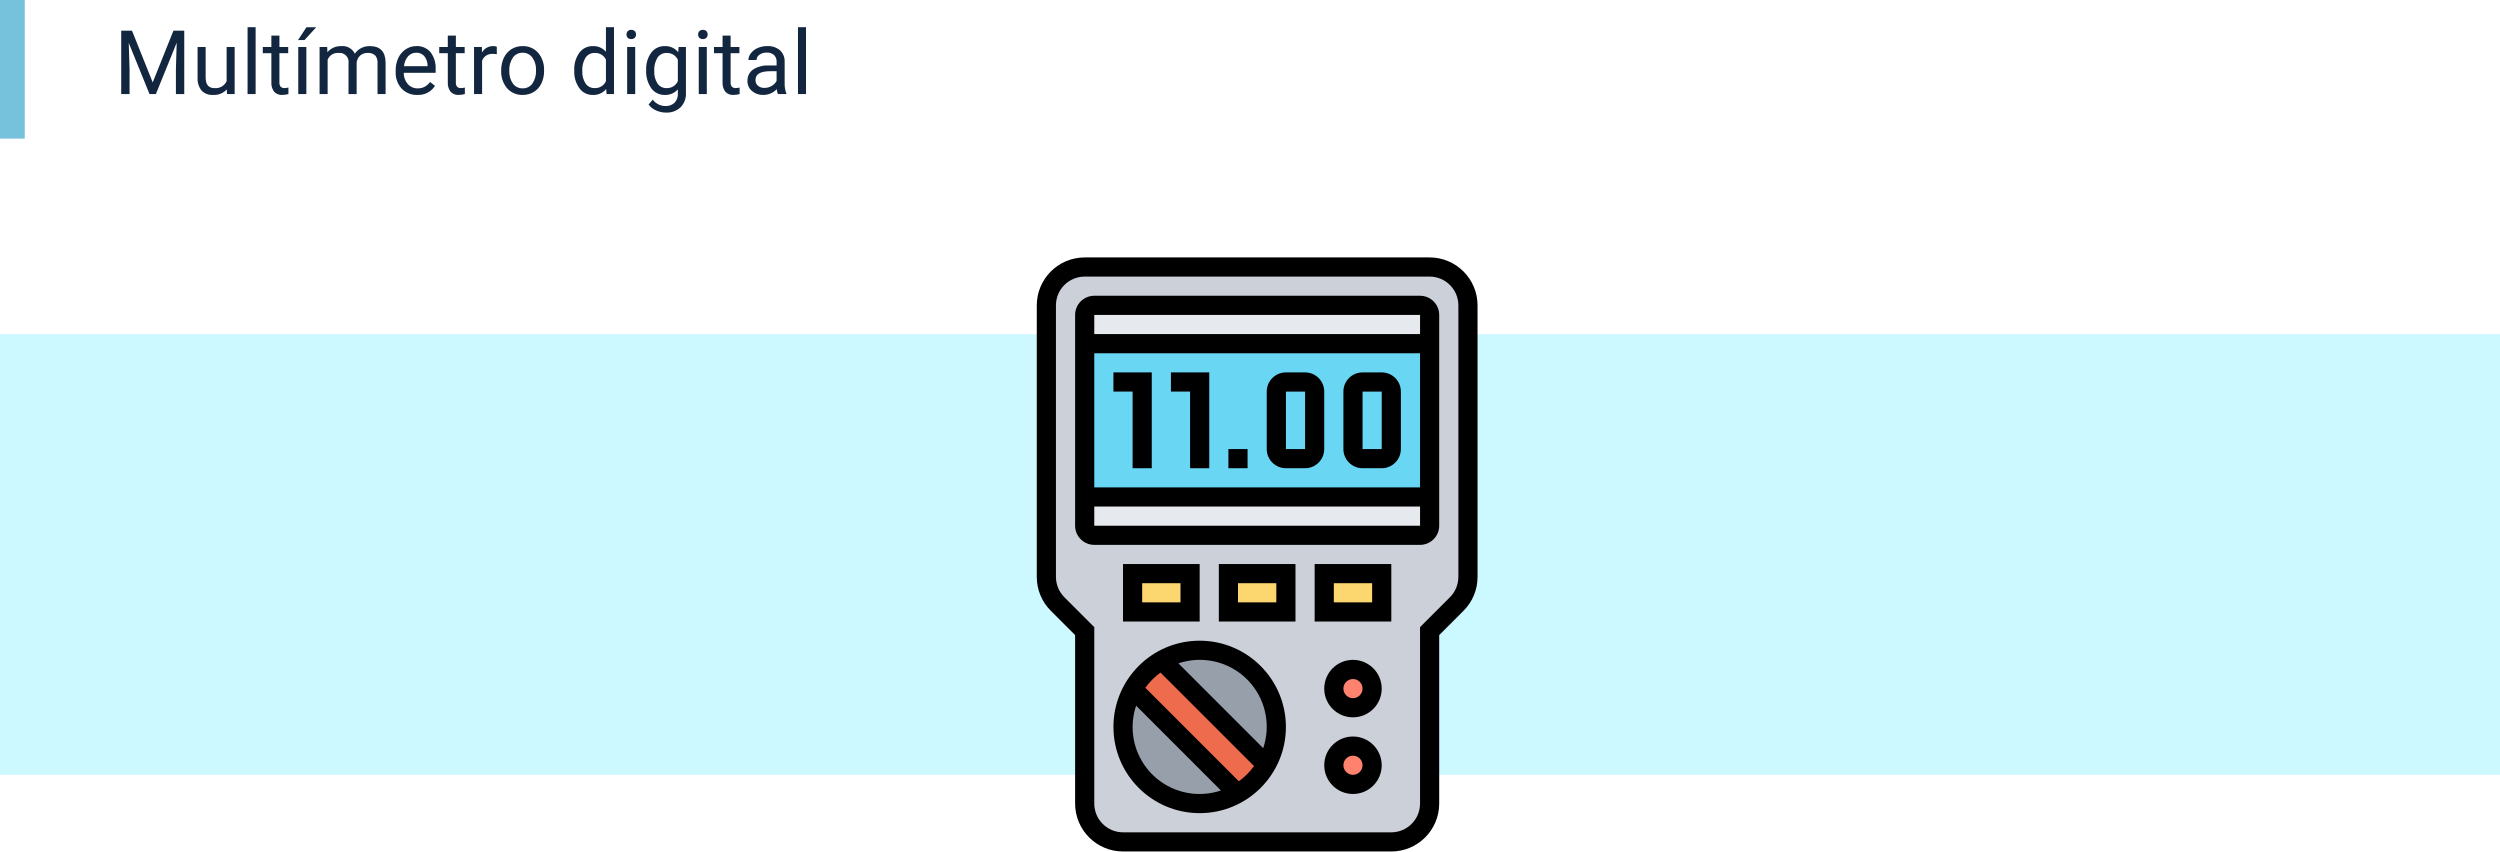
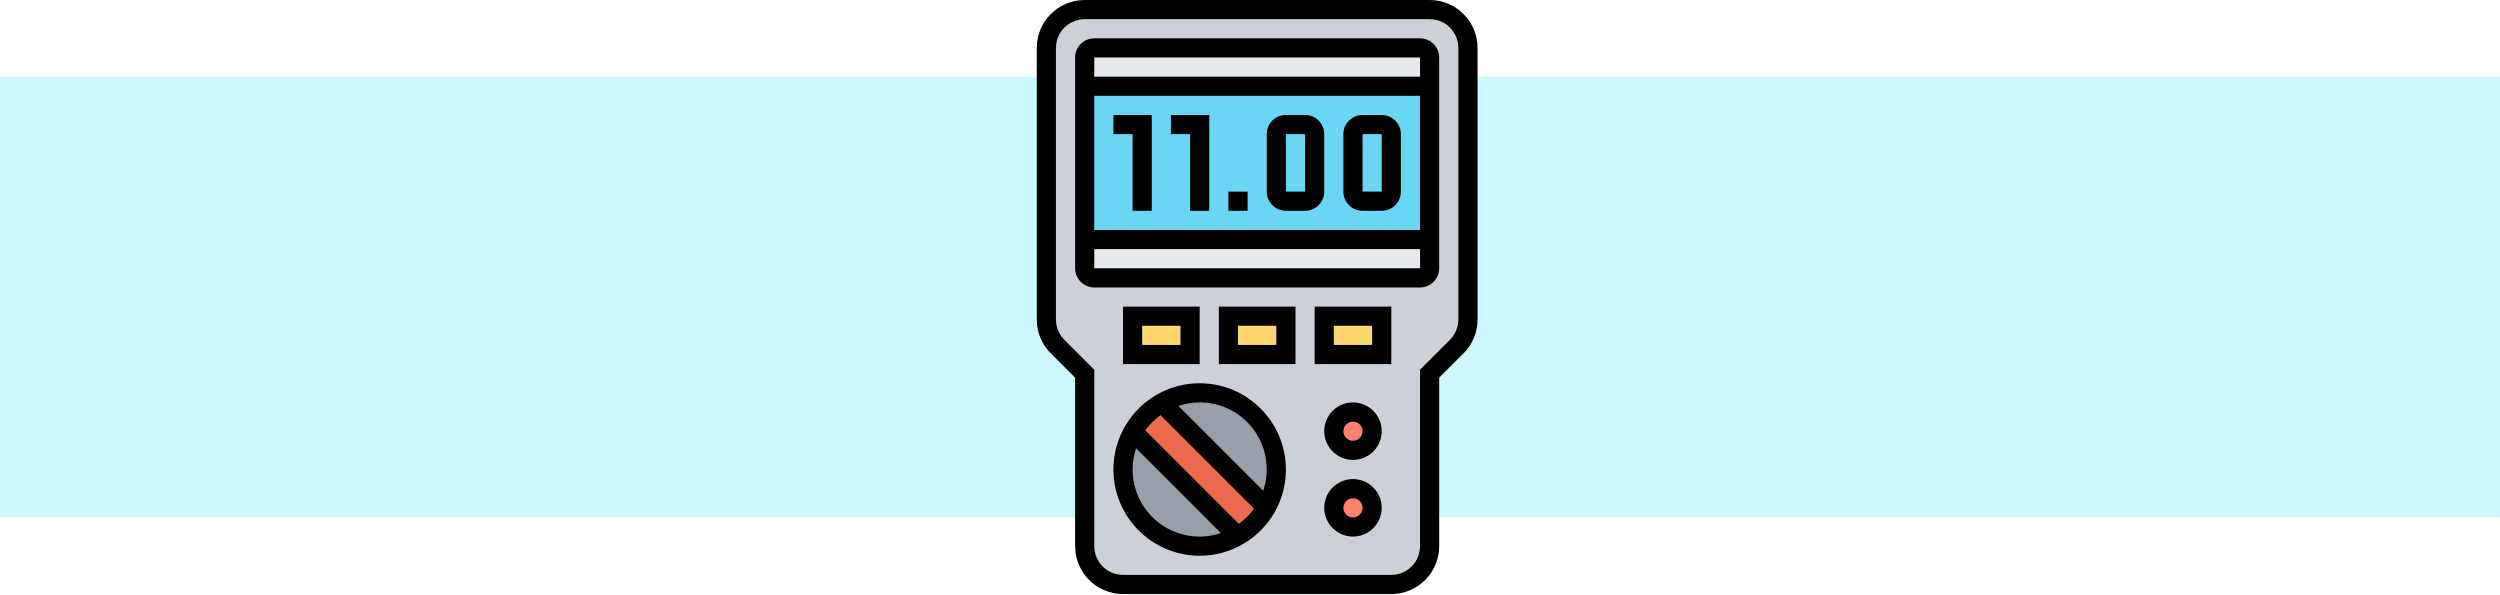
- <svg xmlns="http://www.w3.org/2000/svg" width="505" height="172" viewBox="0 0 505 172">
-   <g id="Grupo_84300" data-name="Grupo 84300" transform="translate(-810.57 -3198)">
-     <rect id="Rectángulo_31411" data-name="Rectángulo 31411" width="5" height="28" transform="translate(810.57 3198)" fill="#76c2dd" />
-     <g id="Grupo_84299" data-name="Grupo 84299">
-       <g id="Grupo_84298" data-name="Grupo 84298">
-         <rect id="Rectángulo_31407" data-name="Rectángulo 31407" width="505" height="89" transform="translate(810.57 3265.5)" fill="#ccf8ff" />
-         <path id="Trazado_102532" data-name="Trazado 102532" d="M3.665-12.8,7.849-2.355,12.032-12.8h2.188V0H12.533V-4.983l.158-5.379L8.49,0H7.2L3.006-10.336l.167,5.353V0H1.485V-12.8ZM22.816-.94A3.454,3.454,0,0,1,20.03.176a2.956,2.956,0,0,1-2.316-.883,3.823,3.823,0,0,1-.8-2.615V-9.51h1.626v6.144q0,2.162,1.758,2.162a2.434,2.434,0,0,0,2.479-1.389V-9.51H24.4V0H22.852ZM28.635,0H27.009V-13.5h1.626Zm4.808-11.812v2.3h1.775v1.257H33.442v5.9a1.32,1.32,0,0,0,.237.858,1,1,0,0,0,.809.286,3.937,3.937,0,0,0,.773-.105V0a4.742,4.742,0,0,1-1.248.175A2.025,2.025,0,0,1,32.37-.483a2.832,2.832,0,0,1-.554-1.872v-5.9H30.085V-9.51h1.731v-2.3ZM38.883,0H37.248V-9.51h1.635ZM38.9-13.491h1.969l-2.355,2.584-1.31,0ZM43.093-9.51l.044,1.055a3.512,3.512,0,0,1,2.821-1.23,2.719,2.719,0,0,1,2.716,1.529,3.6,3.6,0,0,1,1.235-1.107,3.647,3.647,0,0,1,1.8-.422q3.129,0,3.182,3.313V0H53.262V-6.275A2.184,2.184,0,0,0,52.8-7.8a2.051,2.051,0,0,0-1.564-.505,2.156,2.156,0,0,0-1.5.541,2.193,2.193,0,0,0-.694,1.455V0H47.4V-6.231a1.814,1.814,0,0,0-2.03-2.074,2.175,2.175,0,0,0-2.188,1.362V0H41.555V-9.51ZM61.286.176a4.155,4.155,0,0,1-3.146-1.27,4.714,4.714,0,0,1-1.213-3.4v-.3a5.707,5.707,0,0,1,.541-2.527,4.217,4.217,0,0,1,1.512-1.74,3.8,3.8,0,0,1,2.1-.628,3.562,3.562,0,0,1,2.883,1.222A5.289,5.289,0,0,1,65-4.966v.677H58.553a3.38,3.38,0,0,0,.822,2.272,2.583,2.583,0,0,0,2,.866A2.832,2.832,0,0,0,62.833-1.5a3.666,3.666,0,0,0,1.046-.932l.993.773A3.993,3.993,0,0,1,61.286.176Zm-.2-8.525a2.169,2.169,0,0,0-1.652.716,3.482,3.482,0,0,0-.826,2.008h4.764v-.123a3.1,3.1,0,0,0-.668-1.92A2.042,2.042,0,0,0,61.084-8.35Zm8-3.463v2.3h1.775v1.257H69.082v5.9a1.32,1.32,0,0,0,.237.858,1,1,0,0,0,.809.286A3.937,3.937,0,0,0,70.9-1.31V0a4.742,4.742,0,0,1-1.248.175A2.025,2.025,0,0,1,68.01-.483a2.832,2.832,0,0,1-.554-1.872v-5.9H65.725V-9.51h1.731v-2.3Zm8.271,3.762a4.873,4.873,0,0,0-.8-.062A2.143,2.143,0,0,0,74.382-6.75V0H72.756V-9.51h1.582l.026,1.1a2.532,2.532,0,0,1,2.268-1.274,1.661,1.661,0,0,1,.721.123Zm.888,3.208a5.617,5.617,0,0,1,.549-2.514,4.1,4.1,0,0,1,1.529-1.723,4.163,4.163,0,0,1,2.237-.606A4.01,4.01,0,0,1,85.7-8.341a5.174,5.174,0,0,1,1.2,3.577v.114a5.666,5.666,0,0,1-.532,2.492A4.038,4.038,0,0,1,84.845-.439a4.211,4.211,0,0,1-2.272.615A4,4,0,0,1,79.44-1.169a5.147,5.147,0,0,1-1.2-3.56Zm1.635.193a4.068,4.068,0,0,0,.734,2.54,2.349,2.349,0,0,0,1.964.958,2.335,2.335,0,0,0,1.969-.971,4.449,4.449,0,0,0,.729-2.72,4.061,4.061,0,0,0-.743-2.536,2.361,2.361,0,0,0-1.973-.971,2.335,2.335,0,0,0-1.942.958A4.416,4.416,0,0,0,79.875-4.649ZM93-4.834a5.571,5.571,0,0,1,1.037-3.52A3.28,3.28,0,0,1,96.75-9.686,3.3,3.3,0,0,1,99.4-8.543V-13.5h1.626V0H99.527l-.079-1.02a3.311,3.311,0,0,1-2.716,1.2,3.248,3.248,0,0,1-2.694-1.354A5.634,5.634,0,0,1,93-4.711Zm1.626.185a4.218,4.218,0,0,0,.668,2.531,2.159,2.159,0,0,0,1.846.914A2.372,2.372,0,0,0,99.4-2.593V-6.961a2.39,2.39,0,0,0-2.241-1.345,2.17,2.17,0,0,0-1.863.923A4.644,4.644,0,0,0,94.623-4.649ZM105.311,0h-1.626V-9.51h1.626Zm-1.758-12.032a.971.971,0,0,1,.242-.668.907.907,0,0,1,.716-.272.922.922,0,0,1,.721.272.96.96,0,0,1,.246.668.929.929,0,0,1-.246.659.938.938,0,0,1-.721.264.924.924,0,0,1-.716-.264A.938.938,0,0,1,103.553-12.032Zm3.973,7.2a5.589,5.589,0,0,1,1.028-3.538,3.289,3.289,0,0,1,2.725-1.314,3.271,3.271,0,0,1,2.716,1.23l.079-1.055h1.485V-.229a3.869,3.869,0,0,1-1.094,2.909,4.038,4.038,0,0,1-2.94,1.063,4.891,4.891,0,0,1-2.013-.439,3.465,3.465,0,0,1-1.5-1.2l.844-.976a3.18,3.18,0,0,0,2.558,1.292,2.491,2.491,0,0,0,1.85-.668,2.553,2.553,0,0,0,.664-1.881V-.949A3.342,3.342,0,0,1,111.261.176a3.248,3.248,0,0,1-2.7-1.345A5.876,5.876,0,0,1,107.525-4.834Zm1.635.185a4.264,4.264,0,0,0,.659,2.527,2.142,2.142,0,0,0,1.846.918,2.382,2.382,0,0,0,2.259-1.4V-6.943a2.41,2.41,0,0,0-2.241-1.362,2.161,2.161,0,0,0-1.854.923A4.644,4.644,0,0,0,109.16-4.649ZM119.777,0h-1.626V-9.51h1.626ZM118.02-12.032a.971.971,0,0,1,.242-.668.907.907,0,0,1,.716-.272.922.922,0,0,1,.721.272.96.96,0,0,1,.246.668.929.929,0,0,1-.246.659.938.938,0,0,1-.721.264.924.924,0,0,1-.716-.264A.938.938,0,0,1,118.02-12.032Zm6.565.22v2.3h1.775v1.257h-1.775v5.9a1.32,1.32,0,0,0,.237.858,1,1,0,0,0,.809.286,3.937,3.937,0,0,0,.773-.105V0a4.742,4.742,0,0,1-1.248.175,2.025,2.025,0,0,1-1.644-.659,2.832,2.832,0,0,1-.554-1.872v-5.9h-1.731V-9.51h1.731v-2.3ZM134.13,0a3.416,3.416,0,0,1-.229-1A3.628,3.628,0,0,1,131.194.176a3.357,3.357,0,0,1-2.307-.8,2.573,2.573,0,0,1-.9-2.017,2.688,2.688,0,0,1,1.129-2.307,5.325,5.325,0,0,1,3.177-.822h1.582v-.747a1.826,1.826,0,0,0-.51-1.358,2.049,2.049,0,0,0-1.5-.505,2.371,2.371,0,0,0-1.459.439,1.3,1.3,0,0,0-.589,1.063H128.18a2.244,2.244,0,0,1,.505-1.375,3.449,3.449,0,0,1,1.371-1.05,4.613,4.613,0,0,1,1.9-.387,3.759,3.759,0,0,1,2.575.822A2.964,2.964,0,0,1,135.5-6.6v4.377a5.351,5.351,0,0,0,.334,2.083V0Zm-2.7-1.239a2.858,2.858,0,0,0,1.45-.4,2.392,2.392,0,0,0,.993-1.028V-4.614H132.6q-2.988,0-2.988,1.749a1.48,1.48,0,0,0,.51,1.2A1.959,1.959,0,0,0,131.432-1.239ZM139.816,0H138.19V-13.5h1.626Z" transform="translate(833.57 3217)" fill="#12263f" />
-         <g id="multimetro" transform="translate(1011 3249)">
-           <g id="Grupo_83943" data-name="Grupo 83943" transform="translate(10.935 2.935)">
-             <g id="Grupo_83931" data-name="Grupo 83931">
-               <path id="Trazado_102263" data-name="Trazado 102263" d="M95.161,9.742V64.594A7.75,7.75,0,0,1,92.9,70.071l-5.477,5.477v34.839a7.74,7.74,0,0,1-7.742,7.742H25.484a7.74,7.74,0,0,1-7.742-7.742V75.548l-5.477-5.477A7.75,7.75,0,0,1,10,64.594V9.742A7.74,7.74,0,0,1,17.742,2H87.419a7.74,7.74,0,0,1,7.742,7.742Z" transform="translate(-10 -2)" fill="#ccd1d9" />
-             </g>
-             <g id="Grupo_83932" data-name="Grupo 83932" transform="translate(58.065 96.774)">
-               <circle id="Elipse_4123" data-name="Elipse 4123" cx="3.871" cy="3.871" r="3.871" fill="#ff826e" />
-             </g>
-             <g id="Grupo_83933" data-name="Grupo 83933" transform="translate(58.065 81.29)">
-               <circle id="Elipse_4124" data-name="Elipse 4124" cx="3.871" cy="3.871" r="3.871" fill="#ff826e" />
-             </g>
-             <g id="Grupo_83934" data-name="Grupo 83934" transform="translate(56.129 61.935)">
-               <path id="Trazado_102264" data-name="Trazado 102264" d="M39,34H50.613v7.742H39Z" transform="translate(-39 -34)" fill="#fcd770" />
-             </g>
-             <g id="Grupo_83935" data-name="Grupo 83935" transform="translate(36.774 61.935)">
-               <path id="Trazado_102265" data-name="Trazado 102265" d="M29,34H40.613v7.742H29Z" transform="translate(-29 -34)" fill="#fcd770" />
-             </g>
-             <g id="Grupo_83936" data-name="Grupo 83936" transform="translate(17.419 61.935)">
-               <path id="Trazado_102266" data-name="Trazado 102266" d="M19,34H30.613v7.742H19Z" transform="translate(-19 -34)" fill="#fcd770" />
-             </g>
-             <g id="Grupo_83937" data-name="Grupo 83937" transform="translate(15.484 85.258)">
-               <path id="Trazado_102267" data-name="Trazado 102267" d="M20.032,46.05l21.1,21.1a15.237,15.237,0,0,1-7.645,2.032A15.48,15.48,0,0,1,18,53.7a15.237,15.237,0,0,1,2.032-7.645Z" transform="translate(-18 -46.05)" fill="#969faa" />
-             </g>
-             <g id="Grupo_83938" data-name="Grupo 83938" transform="translate(23.323 77.419)">
-               <path id="Trazado_102268" data-name="Trazado 102268" d="M45.179,57.484a15.237,15.237,0,0,1-2.032,7.645l-21.1-21.1A15.237,15.237,0,0,1,29.7,42,15.48,15.48,0,0,1,45.179,57.484Z" transform="translate(-22.05 -42)" fill="#969faa" />
-             </g>
-             <g id="Grupo_83939" data-name="Grupo 83939" transform="translate(17.516 79.452)">
-               <path id="Trazado_102269" data-name="Trazado 102269" d="M24.856,43.05l21.1,21.1a15.212,15.212,0,0,1-5.806,5.806l-21.1-21.1a15.212,15.212,0,0,1,5.806-5.806Z" transform="translate(-19.05 -43.05)" fill="#ee6c4d" />
-             </g>
-             <g id="Grupo_83940" data-name="Grupo 83940" transform="translate(7.742 7.742)">
-               <path id="Trazado_102270" data-name="Trazado 102270" d="M83.677,7.935v5.806H14V7.935A1.941,1.941,0,0,1,15.935,6H81.742A1.941,1.941,0,0,1,83.677,7.935Z" transform="translate(-14 -6)" fill="#e6e9ed" />
-             </g>
-             <g id="Grupo_83941" data-name="Grupo 83941" transform="translate(7.742 46.452)">
-               <path id="Trazado_102271" data-name="Trazado 102271" d="M83.677,26v5.806a1.941,1.941,0,0,1-1.935,1.935H15.935A1.941,1.941,0,0,1,14,31.806V26Z" transform="translate(-14 -26)" fill="#e6e9ed" />
-             </g>
-             <g id="Grupo_83942" data-name="Grupo 83942" transform="translate(7.742 15.484)">
-               <path id="Trazado_102272" data-name="Trazado 102272" d="M83.677,40.968H14V10H83.677Z" transform="translate(-14 -10)" fill="#69d6f4" />
-             </g>
-           </g>
-           <g id="Grupo_83944" data-name="Grupo 83944" transform="translate(9 1)">
-             <path id="Trazado_102273" data-name="Trazado 102273" d="M20.871,16.871V32.355h3.871V13H17v3.871Z" transform="translate(-1.516 10.226)" />
-             <path id="Trazado_102274" data-name="Trazado 102274" d="M26.871,32.355h3.871V13H23v3.871h3.871Z" transform="translate(4.097 10.226)" />
-             <path id="Trazado_102275" data-name="Trazado 102275" d="M36.871,32.355h3.871a3.875,3.875,0,0,0,3.871-3.871V16.871A3.875,3.875,0,0,0,40.742,13H36.871A3.875,3.875,0,0,0,33,16.871V28.484A3.875,3.875,0,0,0,36.871,32.355Zm0-15.484h3.871l0,11.613H36.871Z" transform="translate(13.452 10.226)" />
-             <path id="Trazado_102276" data-name="Trazado 102276" d="M44.871,32.355h3.871a3.875,3.875,0,0,0,3.871-3.871V16.871A3.875,3.875,0,0,0,48.742,13H44.871A3.875,3.875,0,0,0,41,16.871V28.484A3.875,3.875,0,0,0,44.871,32.355Zm0-15.484h3.871l0,11.613H44.871Z" transform="translate(20.935 10.226)" />
-             <path id="Trazado_102277" data-name="Trazado 102277" d="M29,21h3.871v3.871H29Z" transform="translate(9.71 17.71)" />
-             <path id="Trazado_102278" data-name="Trazado 102278" d="M82.677,5H16.871A3.875,3.875,0,0,0,13,8.871V51.452a3.875,3.875,0,0,0,3.871,3.871H82.677a3.875,3.875,0,0,0,3.871-3.871V8.871A3.875,3.875,0,0,0,82.677,5Zm0,3.871v3.871H16.871V8.871Zm0,7.742,0,27.1H16.871v-27.1ZM16.871,51.452V47.581H82.679v3.871Z" transform="translate(-5.258 2.742)" />
-             <path id="Trazado_102279" data-name="Trazado 102279" d="M88.355,1H18.677A9.688,9.688,0,0,0,9,10.677V65.535a9.614,9.614,0,0,0,2.834,6.842l4.908,4.908v34.037A9.688,9.688,0,0,0,26.419,121H80.613a9.688,9.688,0,0,0,9.677-9.677V77.285L95.2,72.377a9.611,9.611,0,0,0,2.834-6.842V10.677A9.688,9.688,0,0,0,88.355,1Zm5.806,64.535a5.845,5.845,0,0,1-1.7,4.105l-6.043,6.043v35.64a5.814,5.814,0,0,1-5.806,5.806H26.419a5.814,5.814,0,0,1-5.806-5.806V75.683L14.57,69.64a5.845,5.845,0,0,1-1.7-4.105V10.677a5.814,5.814,0,0,1,5.806-5.806H88.355a5.814,5.814,0,0,1,5.806,5.806Z" transform="translate(-9 -1)" />
-             <path id="Trazado_102280" data-name="Trazado 102280" d="M38,44.613H53.484V33H38Zm3.871-7.742h7.742v3.871H41.871Z" transform="translate(18.129 28.935)" />
-             <path id="Trazado_102281" data-name="Trazado 102281" d="M28,44.613H43.484V33H28Zm3.871-7.742h7.742v3.871H31.871Z" transform="translate(8.774 28.935)" />
-             <path id="Trazado_102282" data-name="Trazado 102282" d="M33.484,33H18V44.613H33.484Zm-3.871,7.742H21.871V36.871h7.742Z" transform="translate(-0.581 28.935)" />
-             <path id="Trazado_102283" data-name="Trazado 102283" d="M34.419,41A17.419,17.419,0,1,0,51.839,58.419,17.441,17.441,0,0,0,34.419,41ZM20.871,58.419a13.431,13.431,0,0,1,.71-4.295L38.716,71.259a13.525,13.525,0,0,1-17.845-12.84ZM42.328,69.4,23.441,50.511a13.666,13.666,0,0,1,3.07-3.07L45.4,66.328A13.667,13.667,0,0,1,42.328,69.4Zm4.93-6.683L30.123,45.579A13.52,13.52,0,0,1,47.257,62.714Z" transform="translate(-1.516 36.419)" />
-             <path id="Trazado_102284" data-name="Trazado 102284" d="M44.806,43a5.806,5.806,0,1,0,5.806,5.806A5.814,5.814,0,0,0,44.806,43Zm0,7.742a1.935,1.935,0,1,1,1.935-1.935A1.939,1.939,0,0,1,44.806,50.742Z" transform="translate(19.065 38.29)" />
-             <path id="Trazado_102285" data-name="Trazado 102285" d="M44.806,51a5.806,5.806,0,1,0,5.806,5.806A5.814,5.814,0,0,0,44.806,51Zm0,7.742a1.935,1.935,0,1,1,1.935-1.935A1.939,1.939,0,0,1,44.806,58.742Z" transform="translate(19.065 45.774)" />
-           </g>
+ <svg xmlns="http://www.w3.org/2000/svg" width="505" height="120" viewBox="0 0 505 120">
+   <g id="Grupo_84314" data-name="Grupo 84314" transform="translate(-810.57 -3250)">
+     <rect id="Rectángulo_31407" data-name="Rectángulo 31407" width="505" height="89" transform="translate(810.57 3265.5)" fill="#ccf8ff" />
+     <g id="multimetro" transform="translate(1011 3249)">
+       <g id="Grupo_83943" data-name="Grupo 83943" transform="translate(10.935 2.935)">
+         <g id="Grupo_83931" data-name="Grupo 83931">
+           <path id="Trazado_102263" data-name="Trazado 102263" d="M95.161,9.742V64.594A7.75,7.75,0,0,1,92.9,70.071l-5.477,5.477v34.839a7.74,7.74,0,0,1-7.742,7.742H25.484a7.74,7.74,0,0,1-7.742-7.742V75.548l-5.477-5.477A7.75,7.75,0,0,1,10,64.594V9.742A7.74,7.74,0,0,1,17.742,2H87.419a7.74,7.74,0,0,1,7.742,7.742Z" transform="translate(-10 -2)" fill="#ccd1d9" />
        </g>
+         <g id="Grupo_83932" data-name="Grupo 83932" transform="translate(58.065 96.774)">
+           <circle id="Elipse_4123" data-name="Elipse 4123" cx="3.871" cy="3.871" r="3.871" fill="#ff826e" />
+         </g>
+         <g id="Grupo_83933" data-name="Grupo 83933" transform="translate(58.065 81.29)">
+           <circle id="Elipse_4124" data-name="Elipse 4124" cx="3.871" cy="3.871" r="3.871" fill="#ff826e" />
+         </g>
+         <g id="Grupo_83934" data-name="Grupo 83934" transform="translate(56.129 61.935)">
+           <path id="Trazado_102264" data-name="Trazado 102264" d="M39,34H50.613v7.742H39Z" transform="translate(-39 -34)" fill="#fcd770" />
+         </g>
+         <g id="Grupo_83935" data-name="Grupo 83935" transform="translate(36.774 61.935)">
+           <path id="Trazado_102265" data-name="Trazado 102265" d="M29,34H40.613v7.742H29Z" transform="translate(-29 -34)" fill="#fcd770" />
+         </g>
+         <g id="Grupo_83936" data-name="Grupo 83936" transform="translate(17.419 61.935)">
+           <path id="Trazado_102266" data-name="Trazado 102266" d="M19,34H30.613v7.742H19Z" transform="translate(-19 -34)" fill="#fcd770" />
+         </g>
+         <g id="Grupo_83937" data-name="Grupo 83937" transform="translate(15.484 85.258)">
+           <path id="Trazado_102267" data-name="Trazado 102267" d="M20.032,46.05l21.1,21.1a15.237,15.237,0,0,1-7.645,2.032A15.48,15.48,0,0,1,18,53.7a15.237,15.237,0,0,1,2.032-7.645Z" transform="translate(-18 -46.05)" fill="#969faa" />
+         </g>
+         <g id="Grupo_83938" data-name="Grupo 83938" transform="translate(23.323 77.419)">
+           <path id="Trazado_102268" data-name="Trazado 102268" d="M45.179,57.484a15.237,15.237,0,0,1-2.032,7.645l-21.1-21.1A15.237,15.237,0,0,1,29.7,42,15.48,15.48,0,0,1,45.179,57.484Z" transform="translate(-22.05 -42)" fill="#969faa" />
+         </g>
+         <g id="Grupo_83939" data-name="Grupo 83939" transform="translate(17.516 79.452)">
+           <path id="Trazado_102269" data-name="Trazado 102269" d="M24.856,43.05l21.1,21.1a15.212,15.212,0,0,1-5.806,5.806l-21.1-21.1a15.212,15.212,0,0,1,5.806-5.806Z" transform="translate(-19.05 -43.05)" fill="#ee6c4d" />
+         </g>
+         <g id="Grupo_83940" data-name="Grupo 83940" transform="translate(7.742 7.742)">
+           <path id="Trazado_102270" data-name="Trazado 102270" d="M83.677,7.935v5.806H14V7.935A1.941,1.941,0,0,1,15.935,6H81.742A1.941,1.941,0,0,1,83.677,7.935Z" transform="translate(-14 -6)" fill="#e6e9ed" />
+         </g>
+         <g id="Grupo_83941" data-name="Grupo 83941" transform="translate(7.742 46.452)">
+           <path id="Trazado_102271" data-name="Trazado 102271" d="M83.677,26v5.806a1.941,1.941,0,0,1-1.935,1.935H15.935A1.941,1.941,0,0,1,14,31.806V26Z" transform="translate(-14 -26)" fill="#e6e9ed" />
+         </g>
+         <g id="Grupo_83942" data-name="Grupo 83942" transform="translate(7.742 15.484)">
+           <path id="Trazado_102272" data-name="Trazado 102272" d="M83.677,40.968H14V10H83.677Z" transform="translate(-14 -10)" fill="#69d6f4" />
+         </g>
+       </g>
+       <g id="Grupo_83944" data-name="Grupo 83944" transform="translate(9 1)">
+         <path id="Trazado_102273" data-name="Trazado 102273" d="M20.871,16.871V32.355h3.871V13H17v3.871Z" transform="translate(-1.516 10.226)" />
+         <path id="Trazado_102274" data-name="Trazado 102274" d="M26.871,32.355h3.871V13H23v3.871h3.871Z" transform="translate(4.097 10.226)" />
+         <path id="Trazado_102275" data-name="Trazado 102275" d="M36.871,32.355h3.871a3.875,3.875,0,0,0,3.871-3.871V16.871A3.875,3.875,0,0,0,40.742,13H36.871A3.875,3.875,0,0,0,33,16.871V28.484A3.875,3.875,0,0,0,36.871,32.355Zm0-15.484h3.871l0,11.613H36.871Z" transform="translate(13.452 10.226)" />
+         <path id="Trazado_102276" data-name="Trazado 102276" d="M44.871,32.355h3.871a3.875,3.875,0,0,0,3.871-3.871V16.871A3.875,3.875,0,0,0,48.742,13H44.871A3.875,3.875,0,0,0,41,16.871V28.484A3.875,3.875,0,0,0,44.871,32.355Zm0-15.484h3.871l0,11.613H44.871Z" transform="translate(20.935 10.226)" />
+         <path id="Trazado_102277" data-name="Trazado 102277" d="M29,21h3.871v3.871H29Z" transform="translate(9.71 17.71)" />
+         <path id="Trazado_102278" data-name="Trazado 102278" d="M82.677,5H16.871A3.875,3.875,0,0,0,13,8.871V51.452a3.875,3.875,0,0,0,3.871,3.871H82.677a3.875,3.875,0,0,0,3.871-3.871V8.871A3.875,3.875,0,0,0,82.677,5Zm0,3.871v3.871H16.871V8.871Zm0,7.742,0,27.1H16.871v-27.1ZM16.871,51.452V47.581H82.679v3.871Z" transform="translate(-5.258 2.742)" />
+         <path id="Trazado_102279" data-name="Trazado 102279" d="M88.355,1H18.677A9.688,9.688,0,0,0,9,10.677V65.535a9.614,9.614,0,0,0,2.834,6.842l4.908,4.908v34.037A9.688,9.688,0,0,0,26.419,121H80.613a9.688,9.688,0,0,0,9.677-9.677V77.285L95.2,72.377a9.611,9.611,0,0,0,2.834-6.842V10.677A9.688,9.688,0,0,0,88.355,1Zm5.806,64.535a5.845,5.845,0,0,1-1.7,4.105l-6.043,6.043v35.64a5.814,5.814,0,0,1-5.806,5.806H26.419a5.814,5.814,0,0,1-5.806-5.806V75.683L14.57,69.64a5.845,5.845,0,0,1-1.7-4.105V10.677a5.814,5.814,0,0,1,5.806-5.806H88.355a5.814,5.814,0,0,1,5.806,5.806Z" transform="translate(-9 -1)" />
+         <path id="Trazado_102280" data-name="Trazado 102280" d="M38,44.613H53.484V33H38Zm3.871-7.742h7.742v3.871H41.871Z" transform="translate(18.129 28.935)" />
+         <path id="Trazado_102281" data-name="Trazado 102281" d="M28,44.613H43.484V33H28Zm3.871-7.742h7.742v3.871H31.871Z" transform="translate(8.774 28.935)" />
+         <path id="Trazado_102282" data-name="Trazado 102282" d="M33.484,33H18V44.613H33.484Zm-3.871,7.742H21.871V36.871h7.742Z" transform="translate(-0.581 28.935)" />
+         <path id="Trazado_102283" data-name="Trazado 102283" d="M34.419,41A17.419,17.419,0,1,0,51.839,58.419,17.441,17.441,0,0,0,34.419,41ZM20.871,58.419a13.431,13.431,0,0,1,.71-4.295L38.716,71.259a13.525,13.525,0,0,1-17.845-12.84ZM42.328,69.4,23.441,50.511a13.666,13.666,0,0,1,3.07-3.07L45.4,66.328A13.667,13.667,0,0,1,42.328,69.4Zm4.93-6.683L30.123,45.579A13.52,13.52,0,0,1,47.257,62.714Z" transform="translate(-1.516 36.419)" />
+         <path id="Trazado_102284" data-name="Trazado 102284" d="M44.806,43a5.806,5.806,0,1,0,5.806,5.806A5.814,5.814,0,0,0,44.806,43Zm0,7.742a1.935,1.935,0,1,1,1.935-1.935A1.939,1.939,0,0,1,44.806,50.742Z" transform="translate(19.065 38.29)" />
+         <path id="Trazado_102285" data-name="Trazado 102285" d="M44.806,51a5.806,5.806,0,1,0,5.806,5.806A5.814,5.814,0,0,0,44.806,51Zm0,7.742a1.935,1.935,0,1,1,1.935-1.935A1.939,1.939,0,0,1,44.806,58.742Z" transform="translate(19.065 45.774)" />
      </g>
    </g>
  </g>
</svg>
